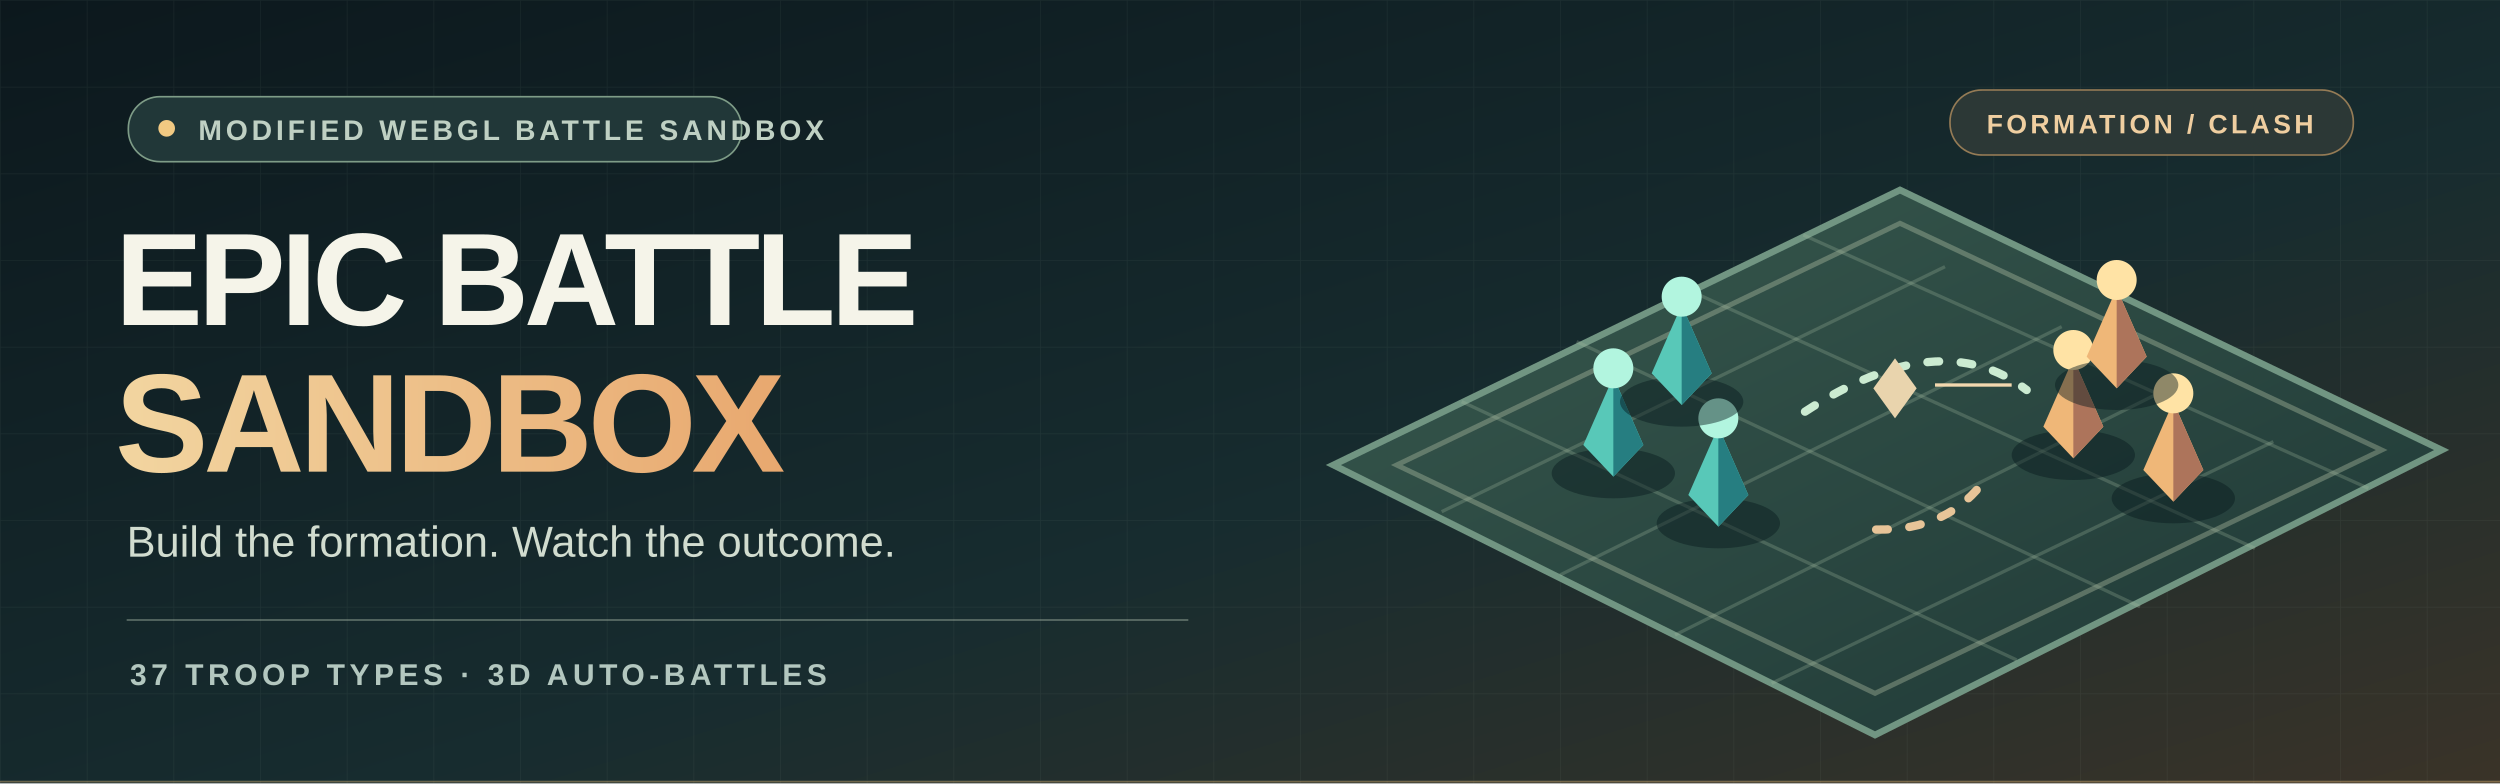
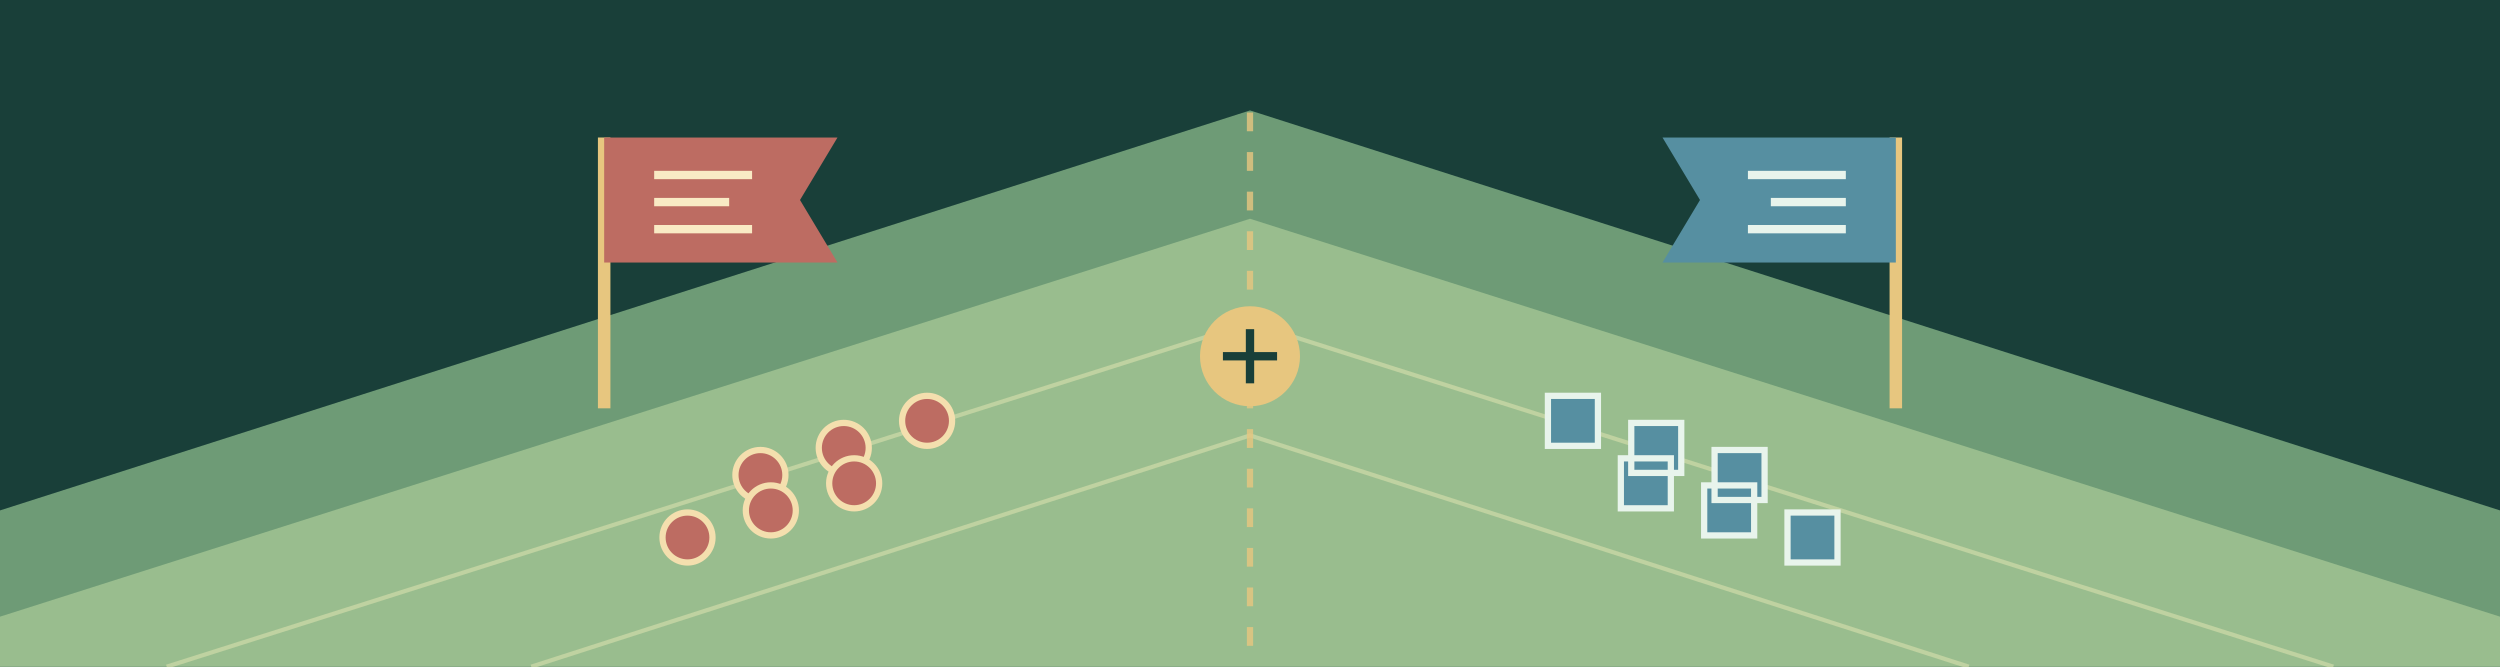
- <svg xmlns="http://www.w3.org/2000/svg" width="1500" height="470" viewBox="0 0 1500 470" role="img" aria-labelledby="t d">
-   <defs>
-     <linearGradient id="bg" x2="1" y2="1">
-       <stop stop-color="#0C181D" />
-       <stop offset=".58" stop-color="#172C2F" />
-       <stop offset="1" stop-color="#3A3328" />
-     </linearGradient>
-     <linearGradient id="gold">
-       <stop stop-color="#F2D5A0" />
-       <stop offset="1" stop-color="#E8A86F" />
-     </linearGradient>
-     <linearGradient id="field" x2="1" y2="1">
-       <stop stop-color="#38594E" />
-       <stop offset="1" stop-color="#1E3735" />
-     </linearGradient>
-     <pattern id="lines" width="52" height="52" patternUnits="userSpaceOnUse">
-       <path d="M52 0H0V52" stroke="#D5DFC9" stroke-opacity=".055" fill="none" />
-     </pattern>
-   </defs>
-   <rect width="1500" height="470" fill="url(#bg)" />
-   <rect width="1500" height="470" fill="url(#lines)" />
-   <path d="M0 469H1500" stroke="#E3BA76" stroke-opacity=".4" />
-   <g font-family="Segoe UI,Arial,sans-serif">
-     <rect x="77" y="58" width="368" height="39" rx="19" fill="#213738" stroke="#7E9C87" />
-     <circle cx="100" cy="77" r="5" fill="#F1C982" />
-     <text x="119" y="84" font-size="17" letter-spacing="2.3" font-weight="700" fill="#BFD0C3">MODIFIED WEBGL BATTLE SANDBOX</text>
-     <text x="69" y="195" font-size="79" font-weight="850" letter-spacing="-3" fill="#F5F4E9">EPIC BATTLE</text>
-     <text x="69" y="283" font-size="84" font-weight="850" letter-spacing="-3" fill="url(#gold)">SANDBOX</text>
-     <text x="76" y="334" font-size="26" fill="#D1DCCF">Build the formation. Watch the outcome.</text>
-     <path d="M76 372H713" stroke="#B5C4B2" stroke-opacity=".45" />
-     <text x="78" y="411" font-size="18" letter-spacing="2.7" font-weight="700" fill="#B3C7BF">37 TROOP TYPES  ·  3D AUTO-BATTLES</text>
+ <svg xmlns="http://www.w3.org/2000/svg" viewBox="0 0 1200 320" role="img" aria-labelledby="title desc">
+   <rect width="1200" height="320" fill="#193f39" />
+   <path d="M0 245L600 53l600 192v75H0z" fill="#6e9b76" />
+   <path d="M0 296L600 105l600 191v24H0z" fill="#99bd8e" />
+   <path d="M255 320L600 209l345 111M80 320L600 155l520 165" fill="none" stroke="#d4ddaa" stroke-width="2" opacity=".65" />
+   <path d="M600 54v266" stroke="#e7c67f" stroke-width="3" stroke-dasharray="9 10" opacity=".8" />
+   <g transform="translate(290 66)">
+     <path d="M0 0v130" stroke="#e7c67f" stroke-width="6" />
+     <path d="M0 0h112l-18 30 18 30H0z" fill="#bd6c62" />
+     <path d="M24 18h47M24 31h36M24 44h47" stroke="#f9eac4" stroke-width="4" />
  </g>
-   <path d="M800 279L1140 114 1465 270 1125 441Z" fill="url(#field)" stroke="#719582" stroke-width="4" />
-   <path d="M838 279L1140 134 1429 270 1125 416Z" fill="none" stroke="#BFCFAE" stroke-opacity=".35" stroke-width="3" />
-   <g fill="none" stroke="#A6BDA3" stroke-opacity=".26" stroke-width="2">
-     <path d="M865 307L1167 160M936 345L1237 196M1005 381L1307 230M1063 410L1364 265" />
-     <path d="M877 241L1210 396M946 205L1284 364M1013 174L1353 329M1082 141L1421 293" />
+   <g transform="translate(910 66)">
+     <path d="M0 0v130" stroke="#e7c67f" stroke-width="6" />
+     <path d="M0 0h-112l18 30-18 30H0z" fill="#568fa1" />
+     <path d="M-24 18h-47M-24 31h-36M-24 44h-47" stroke="#e8f4ec" stroke-width="4" />
  </g>
-   <g>
-     <g transform="translate(968 258)">
-       <ellipse rx="37" ry="15" cy="26" fill="#06191C" opacity=".45" />
-       <path d="M-18 9L0-32 18 9 0 28Z" fill="#58C8B8" />
-       <path d="M0-32L18 9 0 28Z" fill="#267E81" />
-       <circle cy="-37" r="12" fill="#B2F5DF" />
-     </g>
-     <g transform="translate(1031 288)">
-       <ellipse rx="37" ry="15" cy="26" fill="#06191C" opacity=".45" />
-       <path d="M-18 9L0-32 18 9 0 28Z" fill="#58C8B8" />
-       <path d="M0-32L18 9 0 28Z" fill="#267E81" />
-       <circle cy="-37" r="12" fill="#B2F5DF" />
-     </g>
-     <g transform="translate(1009 215)">
-       <ellipse rx="37" ry="15" cy="26" fill="#06191C" opacity=".45" />
-       <path d="M-18 9L0-32 18 9 0 28Z" fill="#58C8B8" />
-       <path d="M0-32L18 9 0 28Z" fill="#267E81" />
-       <circle cy="-37" r="12" fill="#B2F5DF" />
-     </g>
+   <g fill="#bd6c62" stroke="#f4dfae" stroke-width="3">
+     <circle cx="365" cy="228" r="12" />
+     <circle cx="405" cy="215" r="12" />
+     <circle cx="445" cy="202" r="12" />
+     <circle cx="330" cy="258" r="12" />
+     <circle cx="370" cy="245" r="12" />
+     <circle cx="410" cy="232" r="12" />
  </g>
-   <g>
-     <g transform="translate(1244 247)">
-       <ellipse rx="37" ry="15" cy="26" fill="#06191C" opacity=".45" />
-       <path d="M-18 9L0-32 18 9 0 28Z" fill="#EFB778" />
-       <path d="M0-32L18 9 0 28Z" fill="#AD745B" />
-       <circle cy="-37" r="12" fill="#FFE3A5" />
-     </g>
-     <g transform="translate(1304 273)">
-       <ellipse rx="37" ry="15" cy="26" fill="#06191C" opacity=".45" />
-       <path d="M-18 9L0-32 18 9 0 28Z" fill="#EFB778" />
-       <path d="M0-32L18 9 0 28Z" fill="#AD745B" />
-       <circle cy="-37" r="12" fill="#FFE3A5" />
-     </g>
-     <g transform="translate(1270 205)">
-       <ellipse rx="37" ry="15" cy="26" fill="#06191C" opacity=".45" />
-       <path d="M-18 9L0-32 18 9 0 28Z" fill="#EFB778" />
-       <path d="M0-32L18 9 0 28Z" fill="#AD745B" />
-       <circle cy="-37" r="12" fill="#FFE3A5" />
-     </g>
+   <g fill="#568fa1" stroke="#e8f4ec" stroke-width="3">
+     <path d="M823 216h24v24h-24zm-40-13h24v24h-24zm-40-13h24v24h-24zm115 56h24v24h-24zm-40-13h24v24h-24zm-40-13h24v24h-24z" />
  </g>
-   <g stroke-width="5" fill="none" stroke-linecap="round">
-     <path d="M1083 247Q1164 194 1216 234" stroke="#CBEBD1" stroke-dasharray="7 13" />
-     <path d="M1186 294Q1161 322 1114 317" stroke="#E7C498" stroke-dasharray="7 13" />
-   </g>
-   <g fill="#E9D4AD">
-     <path d="M1137 215l13 18-13 18-13-18z" />
-     <path d="M1161 231h46" stroke="#F3D8AF" stroke-width="2" />
-   </g>
-   <g font-family="Segoe UI,Arial,sans-serif">
-     <rect x="1170" y="54" width="242" height="39" rx="19" fill="#2C3836" stroke="#957B55" />
-     <text x="1192" y="80" font-size="16" letter-spacing="2" font-weight="700" fill="#EFCEA0">FORMATION  /  CLASH</text>
-   </g>
+   <circle cx="600" cy="171" r="24" fill="#e7c67f" />
+   <path d="M587 171h26m-13-13v26" stroke="#193f39" stroke-width="4" />
</svg>
